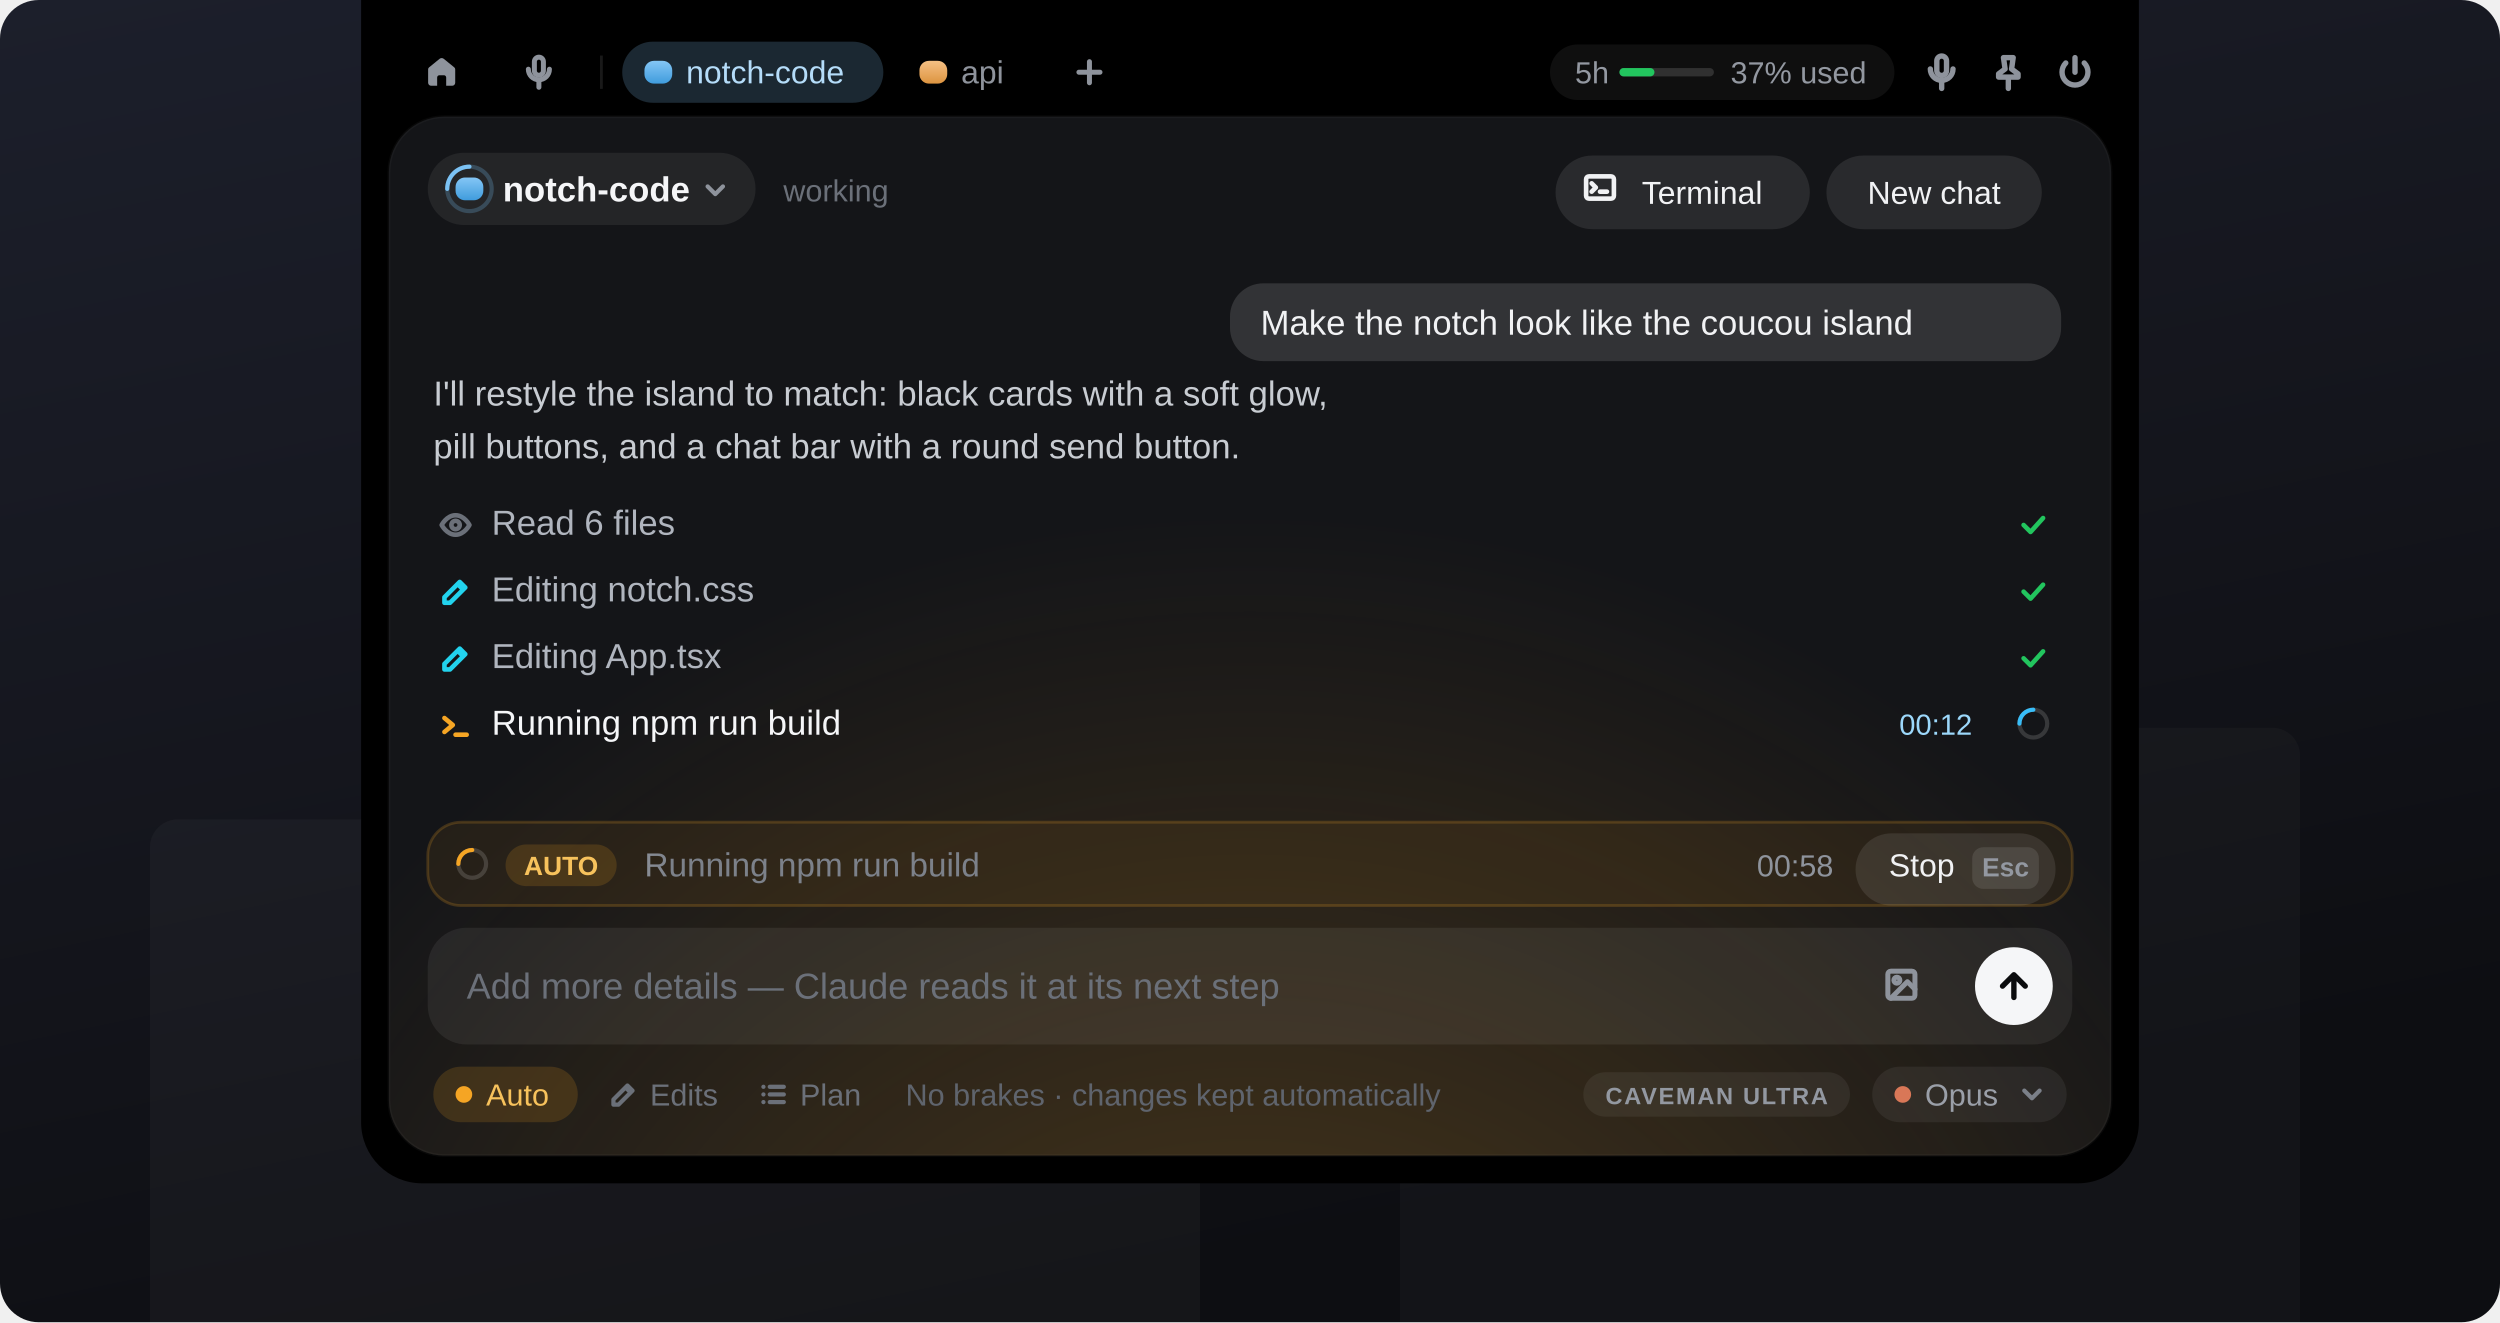
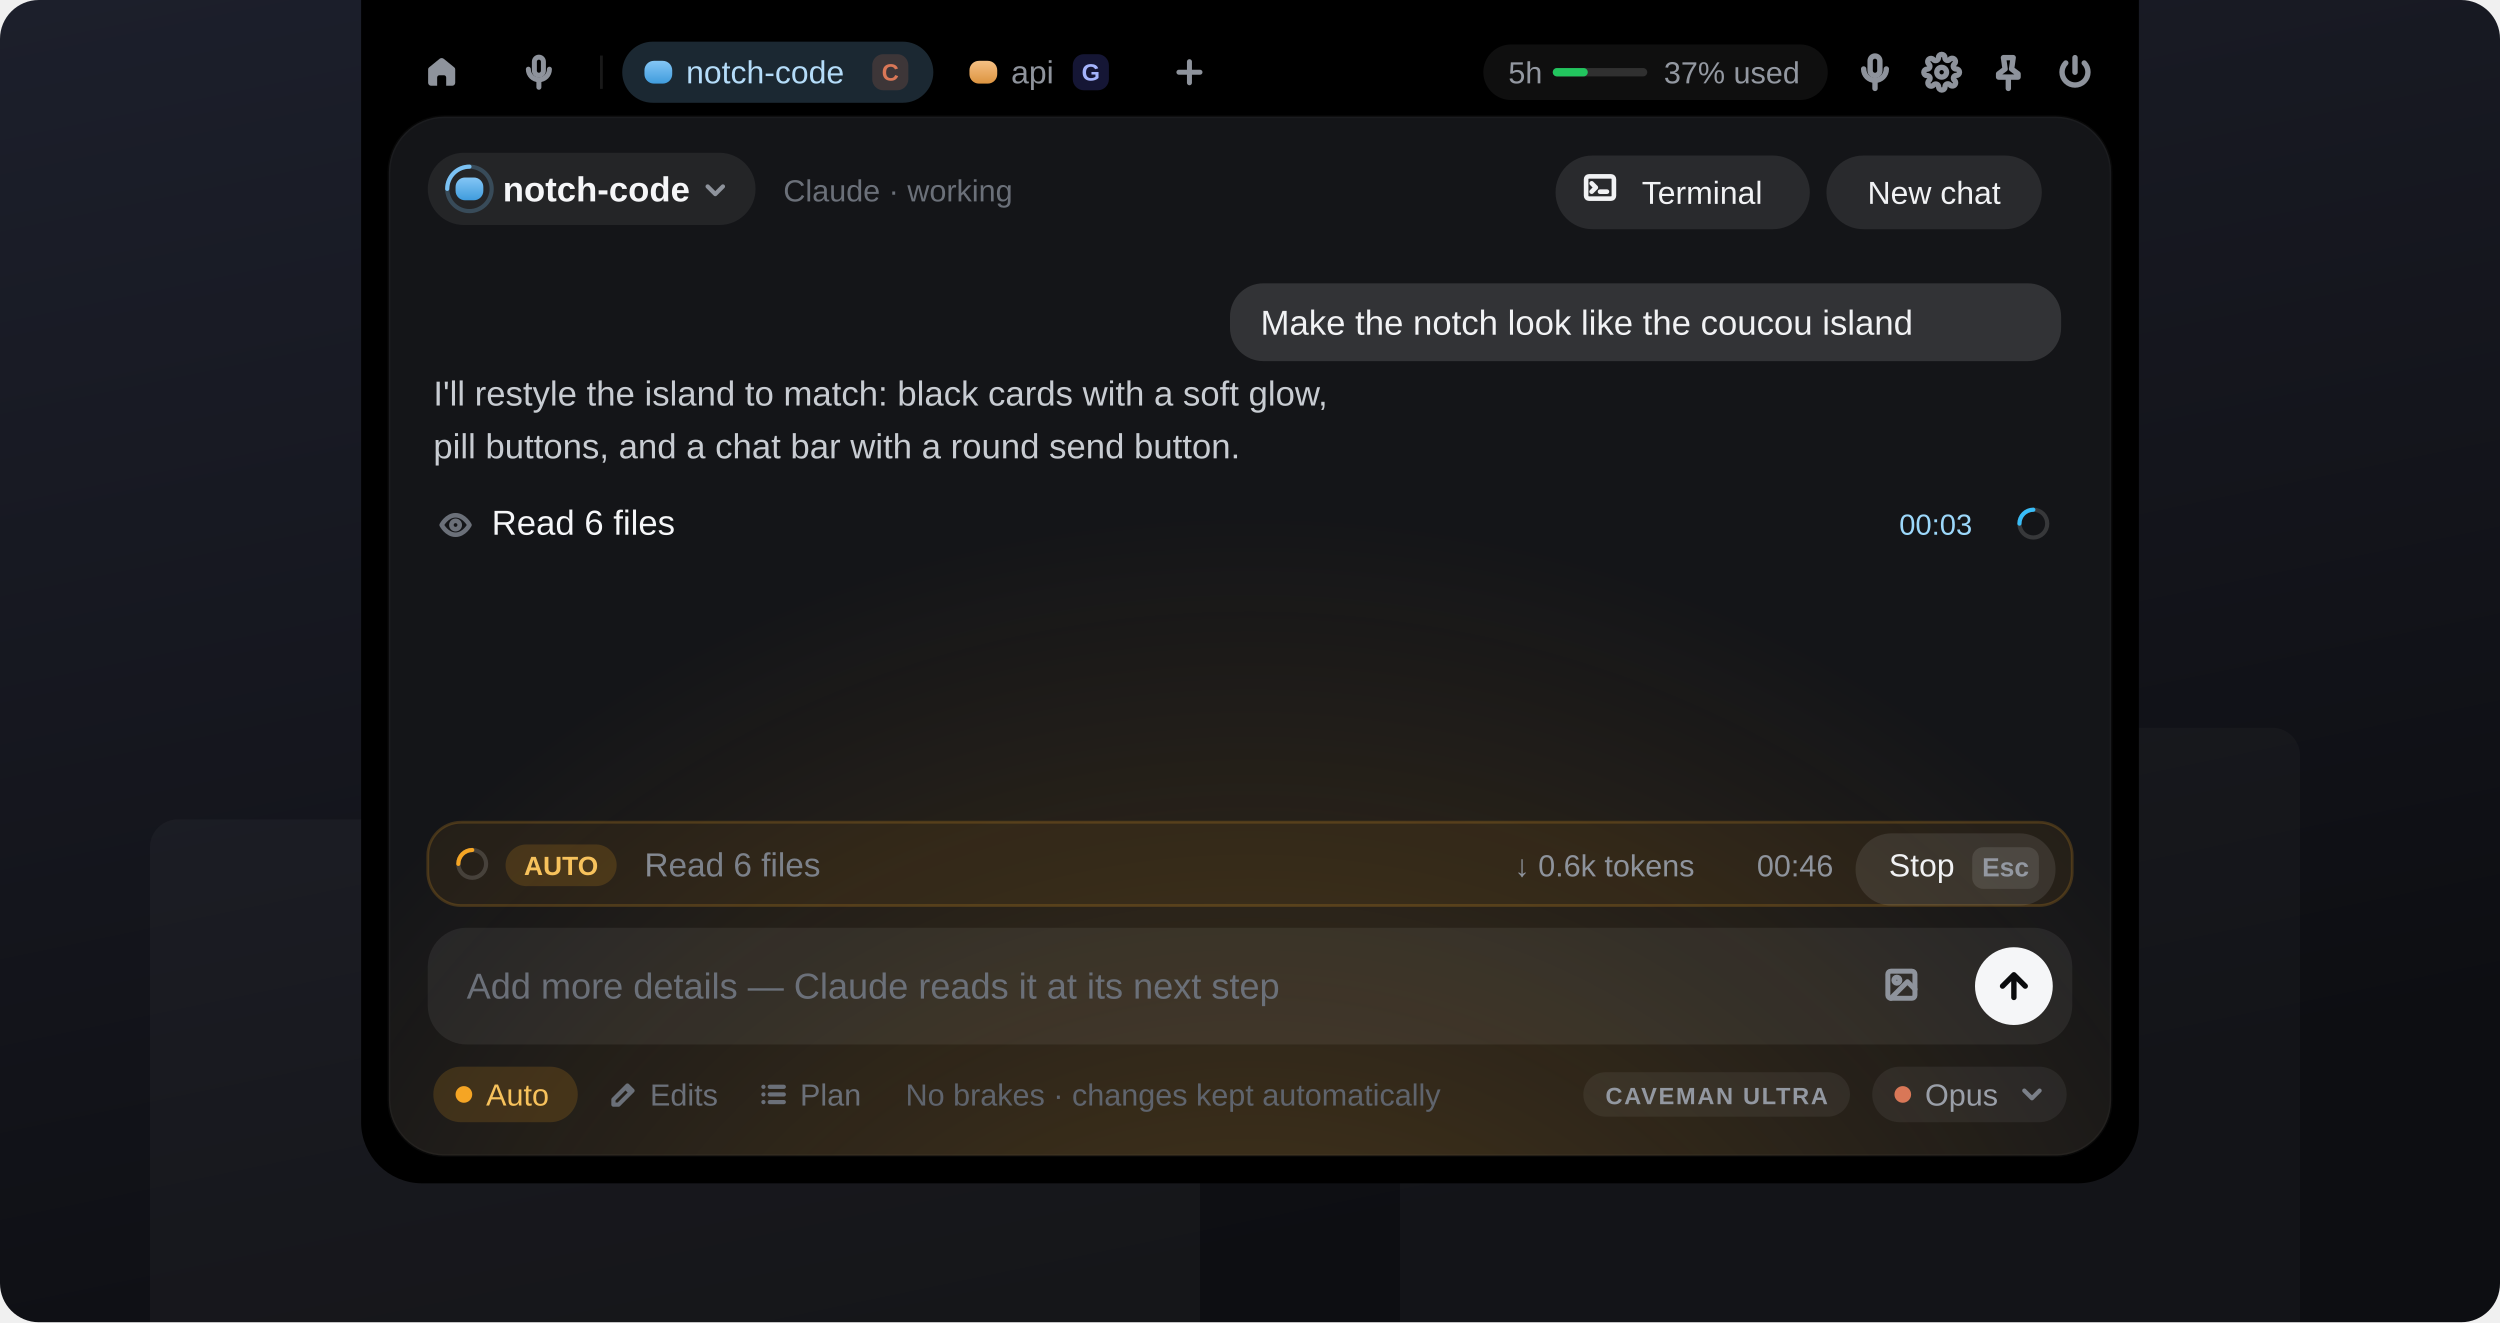
<svg xmlns="http://www.w3.org/2000/svg" width="900" height="476" viewBox="0 0 900 476">
  <style>
text { font-family: "Segoe UI Variable Text", "Segoe UI", -apple-system, BlinkMacSystemFont, "Helvetica Neue", Arial, sans-serif; }
.mono { font-family: "Cascadia Mono", Consolas, ui-monospace, monospace; }
.spin { animation: spin 0.9s linear infinite; transform-box: fill-box; transform-origin: center; }
.breathe { animation: breathe 4s ease-in-out infinite; }
.blink { animation: breathe 1.4s ease-in-out infinite; }
@keyframes spin { to { transform: rotate(360deg); } }
@keyframes breathe { 50% { opacity: 0.4; } }
+ .m-blink { animation: m-blink 5s infinite; transform-box: fill-box; transform-origin: center; }
+ .m-eq { animation: m-eq 0.9s ease-in-out infinite; transform-box: fill-box; transform-origin: center; }
+ .m-eq.d2 { animation-delay: -0.3s; }
+ .m-eq.d4 { animation-delay: -0.6s; }
+ @keyframes m-blink { 0%, 93%, 100% { transform: scaleY(1); } 96% { transform: scaleY(0.08); } }
+ @keyframes m-eq { 0%, 100% { transform: scaleY(0.45); } 50% { transform: scaleY(1); } }
@media (prefers-reduced-motion: reduce) { * { animation: none !important; } }
</style>
  <defs>
-     <linearGradient id="desk18" x1="0" y1="0" x2="0.4" y2="1">
+     <linearGradient id="desk27" x1="0" y1="0" x2="0.4" y2="1">
      <stop offset="0" stop-color="#1c1f2b" />
      <stop offset="0.6" stop-color="#14151c" />
      <stop offset="1" stop-color="#0d0e12" />
    </linearGradient>
-     <linearGradient id="mini19" x1="0" y1="0" x2="0" y2="1">
+     <linearGradient id="mini28" x1="0" y1="0" x2="0" y2="1">
      <stop offset="0" stop-color="hsla(205, 85%, 74%, 1)" />
      <stop offset="1" stop-color="hsla(205, 70%, 56%, 1)" />
    </linearGradient>
-     <linearGradient id="mini20" x1="0" y1="0" x2="0" y2="1">
+     <linearGradient id="mini29" x1="0" y1="0" x2="0" y2="1">
      <stop offset="0" stop-color="hsla(32, 85%, 74%, 1)" />
      <stop offset="1" stop-color="hsla(32, 70%, 56%, 1)" />
    </linearGradient>
-     <radialGradient id="wash21" cx="0.5" cy="1.35" r="0.65" gradientTransform="translate(0.5 1.35) scale(1 1.49) translate(-0.5 -1.35)">
+     <radialGradient id="wash30" cx="0.5" cy="1.35" r="0.65" gradientTransform="translate(0.5 1.35) scale(1 1.49) translate(-0.5 -1.35)">
      <stop offset="0" stop-color="#f5a524" stop-opacity="0.26" />
      <stop offset="1" stop-color="#f5a524" stop-opacity="0" />
    </radialGradient>
-     <clipPath id="clip22">
+     <clipPath id="clip31">
      <rect x="140.0" y="42" width="620" height="374" rx="20" />
    </clipPath>
-     <linearGradient id="mini23" x1="0" y1="0" x2="0" y2="1">
+     <linearGradient id="mini32" x1="0" y1="0" x2="0" y2="1">
      <stop offset="0" stop-color="hsla(205, 85%, 74%, 1)" />
      <stop offset="1" stop-color="hsla(205, 70%, 56%, 1)" />
    </linearGradient>
-     <linearGradient id="shim24" gradientUnits="userSpaceOnUse" x1="32.0" y1="0" x2="332.0" y2="0">
+     <linearGradient id="shim33" gradientUnits="userSpaceOnUse" x1="32.0" y1="0" x2="332.0" y2="0">
+       <stop offset="0" stop-color="#7c818a" />
+       <stop offset="0.4" stop-color="#f2f3f5" />
+       <stop offset="0.7" stop-color="#7c818a" />
+       <animateTransform attributeName="gradientTransform" type="translate" from="0 0" to="346 0" dur="2.2s" repeatCount="indefinite" />
+     </linearGradient>
+     <linearGradient id="shim34" gradientUnits="userSpaceOnUse" x1="32.0" y1="0" x2="332.0" y2="0">
+       <stop offset="0" stop-color="#7c818a" />
+       <stop offset="0.4" stop-color="#f2f3f5" />
+       <stop offset="0.7" stop-color="#7c818a" />
+       <animateTransform attributeName="gradientTransform" type="translate" from="0 0" to="382 0" dur="2.2s" repeatCount="indefinite" />
+     </linearGradient>
+     <linearGradient id="shim35" gradientUnits="userSpaceOnUse" x1="32.0" y1="0" x2="332.0" y2="0">
+       <stop offset="0" stop-color="#7c818a" />
+       <stop offset="0.4" stop-color="#f2f3f5" />
+       <stop offset="0.7" stop-color="#7c818a" />
+       <animateTransform attributeName="gradientTransform" type="translate" from="0 0" to="368 0" dur="2.2s" repeatCount="indefinite" />
+     </linearGradient>
+     <linearGradient id="shim36" gradientUnits="userSpaceOnUse" x1="32.0" y1="0" x2="332.0" y2="0">
      <stop offset="0" stop-color="#7c818a" />
      <stop offset="0.4" stop-color="#f2f3f5" />
      <stop offset="0.7" stop-color="#7c818a" />
      <animateTransform attributeName="gradientTransform" type="translate" from="0 0" to="411 0" dur="2.2s" repeatCount="indefinite" />
    </linearGradient>
+     <clipPath id="type37">
+       <rect x="166.0" y="342.5" width="0" height="23">
+         <animate attributeName="width" dur="10s" repeatCount="indefinite" keyTimes="0;0.62;0.86;1" values="0;0;236;236" />
+       </rect>
+     </clipPath>
  </defs>
-   <rect width="900" height="476" rx="14" fill="url(#desk18)" />
+   <rect width="900" height="476" rx="14" fill="url(#desk27)" />
  <rect x="54" y="295" width="378" height="238" rx="10" fill="#ffffff" opacity="0.035" />
  <rect x="504" y="262" width="324" height="286" rx="10" fill="#ffffff" opacity="0.025" />
  <path d="M130.0 0 H770.0 V404 A22 22 0 0 1 748.0 426 H152.0 A22 22 0 0 1 130.0 404 Z" fill="#000" />
  <g transform="translate(152.5 19.5) scale(0.5417)" fill="none" stroke="#8e939c" color="#8e939c" stroke-width="3.32" stroke-linecap="round" stroke-linejoin="round">
    <path fill="currentColor" stroke="none" d="M10.6 3.1a2.2 2.2 0 0 1 2.8 0l7 5.7c.4.3.6.8.6 1.3V19a2 2 0 0 1-2 2h-4v-5.5a1.5 1.5 0 0 0-1.5-1.5h-3A1.5 1.5 0 0 0 9 15.5V21H5a2 2 0 0 1-2-2v-8.9c0-.5.2-1 .6-1.3z" />
  </g>
  <g transform="translate(187.5 19.5) scale(0.5417)" fill="none" stroke="#8e939c" color="#8e939c" stroke-width="3.32" stroke-linecap="round" stroke-linejoin="round">
    <rect x="9" y="2" width="6" height="12" rx="3" />
    <path d="M5 10a7 7 0 0 0 14 0M12 17v5" />
  </g>
  <rect x="216.0" y="20" width="1" height="12" fill="#fff" fill-opacity="0.1" />
-   <rect x="224.0" y="15" width="94.0" height="22" rx="11" fill="hsla(205, 30%, 15%, 1)" />
-   <rect x="232.0" y="21.9" width="10" height="8.2" rx="3.4" fill="url(#mini19)" />
+   <rect x="224.0" y="15" width="112.0" height="22" rx="11" fill="hsla(205, 30%, 15%, 1)" />
+   <rect x="232.0" y="21.9" width="10" height="8.2" rx="3.4" fill="url(#mini28)" />
  <text x="247.0" y="30" font-size="11.5" fill="hsla(205, 85%, 84%, 1)" font-weight="500" text-anchor="start">notch-code</text>
-   <rect x="331.0" y="21.9" width="10" height="8.2" rx="3.4" fill="url(#mini20)" />
-   <text x="346.0" y="30" font-size="11.5" fill="#8e939c" font-weight="500" text-anchor="start">api</text>
-   <g transform="translate(385.7 19.5) scale(0.5417)" fill="none" stroke="#8e939c" color="#8e939c" stroke-width="3.32" stroke-linecap="round" stroke-linejoin="round">
+   <rect x="314.0" y="19.5" width="13" height="13" rx="4" fill="rgba(217, 119, 87, 0.18)" />
+   <text x="320.5" y="29" font-size="8.5" fill="#d97757" font-weight="700" text-anchor="middle">C</text>
+   <rect x="349.0" y="21.9" width="10" height="8.2" rx="3.4" fill="url(#mini29)" />
+   <text x="364.0" y="30" font-size="11.5" fill="#8e939c" font-weight="500" text-anchor="start">api</text>
+   <rect x="386.2" y="19.5" width="13" height="13" rx="4" fill="rgba(99, 102, 241, 0.22)" />
+   <text x="392.7" y="29" font-size="8.5" fill="#a5b4fc" font-weight="700" text-anchor="middle">G</text>
+   <g transform="translate(421.7 19.5) scale(0.5417)" fill="none" stroke="#8e939c" color="#8e939c" stroke-width="3.32" stroke-linecap="round" stroke-linejoin="round">
    <path d="M12 5v14M5 12h14" />
  </g>
  <g transform="translate(740.0 19) scale(0.5833)" fill="none" stroke="#8e939c" color="#8e939c" stroke-width="3.32" stroke-linecap="round" stroke-linejoin="round">
    <path d="M12 3v9M6.3 6.3a8 8 0 1 0 11.4 0" />
  </g>
  <g transform="translate(716.0 19) scale(0.5833)" fill="none" stroke="#8e939c" color="#8e939c" stroke-width="3.32" stroke-linecap="round" stroke-linejoin="round">
    <path d="M12 17v5M9 3h6l-1 7 4 3v2H6v-2l4-3-1-7z" />
  </g>
  <g transform="translate(692.0 19) scale(0.5833)" fill="none" stroke="#8e939c" color="#8e939c" stroke-width="3.32" stroke-linecap="round" stroke-linejoin="round">
+     <circle cx="12" cy="12" r="3" />
+     <path d="M19.4 15a1.7 1.7 0 0 0 .3 1.8l.1.1a2 2 0 1 1-2.8 2.8l-.1-.1a1.7 1.7 0 0 0-1.8-.3 1.7 1.7 0 0 0-1 1.5V21a2 2 0 1 1-4 0v-.1a1.7 1.7 0 0 0-1.1-1.5 1.7 1.7 0 0 0-1.8.3l-.1.1a2 2 0 1 1-2.8-2.8l.1-.1a1.7 1.7 0 0 0 .3-1.8 1.7 1.7 0 0 0-1.5-1H3a2 2 0 1 1 0-4h.1a1.7 1.7 0 0 0 1.5-1.1 1.7 1.7 0 0 0-.3-1.8l-.1-.1a2 2 0 1 1 2.8-2.8l.1.1a1.7 1.7 0 0 0 1.8.3H9a1.7 1.7 0 0 0 1-1.5V3a2 2 0 1 1 4 0v.1a1.7 1.7 0 0 0 1 1.5 1.7 1.7 0 0 0 1.8-.3l.1-.1a2 2 0 1 1 2.8 2.8l-.1.1a1.7 1.7 0 0 0-.3 1.8V9a1.7 1.7 0 0 0 1.5 1H21a2 2 0 1 1 0 4h-.1a1.7 1.7 0 0 0-1.5 1z" />
+   </g>
+   <g transform="translate(668.0 19) scale(0.5833)" fill="none" stroke="#8e939c" color="#8e939c" stroke-width="3.32" stroke-linecap="round" stroke-linejoin="round">
    <rect x="9" y="2" width="6" height="12" rx="3" />
    <path d="M5 10a7 7 0 0 0 14 0M12 17v5" />
  </g>
-   <rect x="558.0" y="16" width="124" height="20" rx="10" fill="#fff" fill-opacity="0.06" />
-   <text x="567.0" y="30" font-size="11" fill="#9398a1" font-weight="400" text-anchor="start">5h</text>
-   <rect x="583.0" y="24.5" width="34" height="3" rx="1.5" fill="#fff" fill-opacity="0.14" />
-   <rect x="583.0" y="24.5" width="12.6" height="3" rx="1.5" fill="#22c55e" />
-   <text x="623.0" y="30" font-size="11" fill="#9398a1" font-weight="400" text-anchor="start">37% used</text>
+   <rect x="534.0" y="16" width="124" height="20" rx="10" fill="#fff" fill-opacity="0.06" />
+   <text x="543.0" y="30" font-size="11" fill="#9398a1" font-weight="400" text-anchor="start">5h</text>
+   <rect x="559.0" y="24.5" width="34" height="3" rx="1.5" fill="#fff" fill-opacity="0.14" />
+   <rect x="559.0" y="24.5" width="12.6" height="3" rx="1.5" fill="#22c55e" />
+   <text x="599.0" y="30" font-size="11" fill="#9398a1" font-weight="400" text-anchor="start">37% used</text>
  <rect x="140.0" y="42" width="620" height="374" rx="20" fill="#141518" stroke="#ffffff" stroke-opacity="0.035" />
-   <rect x="140.0" y="42" width="620" height="374" fill="url(#wash21)" clip-path="url(#clip22)" />
+   <rect x="140.0" y="42" width="620" height="374" fill="url(#wash30)" clip-path="url(#clip31)" />
  <rect x="154.0" y="55" width="118" height="26" rx="13" fill="#fff" fill-opacity="0.07" />
-   <rect x="164.0" y="63.9" width="10" height="8.2" rx="3.4" fill="url(#mini23)" />
+   <rect x="164.0" y="63.9" width="10" height="8.2" rx="3.4" fill="url(#mini32)" />
  <circle cx="169.0" cy="68" r="8.0" fill="none" stroke="hsla(205, 80%, 70%, 0.25)" stroke-width="1.5" />
  <path class="spin" d="M161.0 68 A8.0 8.0 0 0 1 169.0 60.0" fill="none" stroke="hsla(205, 85%, 72%, 1)" stroke-width="1.5" stroke-linecap="round" />
  <text x="181.0" y="72.5" font-size="12.5" fill="#f5f6f8" font-weight="600" text-anchor="start">notch-code</text>
  <g transform="translate(252.0 63) scale(0.4583)" fill="none" stroke="#8e939c" color="#8e939c" stroke-width="3.32" stroke-linecap="round" stroke-linejoin="round">
    <path d="M6 9l6 6 6-6" />
  </g>
-   <text x="282.0" y="72.5" font-size="11" fill="#6b7079" font-weight="400" text-anchor="start">working</text>
+   <text x="282.0" y="72.5" font-size="11" fill="#6b7079" font-weight="400" text-anchor="start">Claude · working</text>
  <rect x="560.0" y="56" width="91.52" height="26.5" rx="13.25" fill="#ffffff" fill-opacity="0.09" />
  <text x="612.76" y="73.39" font-size="11.5" fill="#f1f2f4" font-weight="500" text-anchor="middle">Terminal</text>
  <g transform="translate(570.0 61.5) scale(0.5)" fill="none" stroke="#f1f2f4" color="#f1f2f4" stroke-width="3.32" stroke-linecap="round" stroke-linejoin="round">
    <rect x="2" y="4" width="20" height="16" rx="2" />
    <path d="M6 9l3 3-3 3M12 15h5" />
  </g>
  <rect x="657.52" y="56" width="77.52" height="26.5" rx="13.25" fill="#ffffff" fill-opacity="0.09" />
  <text x="696.28" y="73.39" font-size="11.5" fill="#f1f2f4" font-weight="500" text-anchor="middle">New chat</text>
  <rect x="442.8" y="102" width="299.2" height="28" rx="12" fill="#fff" fill-opacity="0.13" />
  <text x="453.8" y="120.5" font-size="12.5" fill="#f1f2f4" font-weight="400" text-anchor="start">Make the notch look like the coucou island</text>
  <text x="156.0" y="146" font-size="12.5" fill="#c8ccd2" font-weight="400" text-anchor="start">I'll restyle the island to match: black cards with a soft glow,</text>
  <text x="156.0" y="165" font-size="12.5" fill="#c8ccd2" font-weight="400" text-anchor="start">pill buttons, and a chat bar with a round send button.</text>
-   <g transform="translate(158.0 183) scale(0.5)" fill="none" stroke="#6b7079" color="#6b7079" stroke-width="3.32" stroke-linecap="round" stroke-linejoin="round">
-     <path d="M2 12s3.6-7 10-7 10 7 10 7-3.6 7-10 7S2 12 2 12zM12 15a3 3 0 1 0 0-6 3 3 0 0 0 0 6z" />
-   </g>
-   <text x="177.0" y="192.5" font-size="12.5" fill="#b0b5be" font-weight="400" text-anchor="start">Read 6 files</text>
-   <g transform="translate(726.0 183) scale(0.5)" fill="none" stroke="#22c55e" color="#22c55e" stroke-width="3.32" stroke-linecap="round" stroke-linejoin="round">
-     <path d="M5 12l5 5 9-10" />
-   </g>
-   <g transform="translate(158.0 207) scale(0.5)" fill="none" stroke="#22d3ee" color="#22d3ee" stroke-width="3.32" stroke-linecap="round" stroke-linejoin="round">
-     <path d="M4 20h4L19 9l-4-4L4 16zM13.5 6.5l4 4" />
-   </g>
-   <text x="177.0" y="216.5" font-size="12.5" fill="#b0b5be" font-weight="400" text-anchor="start">Editing notch.css</text>
-   <g transform="translate(726.0 207) scale(0.5)" fill="none" stroke="#22c55e" color="#22c55e" stroke-width="3.32" stroke-linecap="round" stroke-linejoin="round">
-     <path d="M5 12l5 5 9-10" />
-   </g>
-   <g transform="translate(158.0 231) scale(0.5)" fill="none" stroke="#22d3ee" color="#22d3ee" stroke-width="3.32" stroke-linecap="round" stroke-linejoin="round">
-     <path d="M4 20h4L19 9l-4-4L4 16zM13.5 6.5l4 4" />
-   </g>
-   <text x="177.0" y="240.5" font-size="12.5" fill="#b0b5be" font-weight="400" text-anchor="start">Editing App.tsx</text>
-   <g transform="translate(726.0 231) scale(0.5)" fill="none" stroke="#22c55e" color="#22c55e" stroke-width="3.32" stroke-linecap="round" stroke-linejoin="round">
-     <path d="M5 12l5 5 9-10" />
-   </g>
-   <g transform="translate(158.0 255) scale(0.5)" fill="none" stroke="#f5a524" color="#f5a524" stroke-width="3.32" stroke-linecap="round" stroke-linejoin="round">
-     <path d="M4 17l6-5-6-5M12 19h8" />
-   </g>
-   <text x="177.0" y="264.5" font-size="12.5" fill="#f5f6f8" font-weight="400" text-anchor="start">Running npm run build</text>
-   <text x="710.0" y="264.5" font-size="10.5" fill="#9cd8fb" font-weight="400" text-anchor="end">00:12</text>
-   <circle cx="732.0" cy="260.5" r="5" fill="none" stroke="#ffffff" stroke-opacity="0.15" stroke-width="1.5" />
-   <path class="spin" d="M727.0 260.5 A5 5 0 0 1 732.0 255.5" fill="none" stroke="#38bdf8" stroke-width="1.5" stroke-linecap="round" />
+   <g opacity="1">
+     <animate attributeName="opacity" dur="10s" repeatCount="indefinite" calcMode="discrete" keyTimes="0;0.2" values="1;0" />
+     <g transform="translate(158.0 183) scale(0.5)" fill="none" stroke="#6b7079" color="#6b7079" stroke-width="3.32" stroke-linecap="round" stroke-linejoin="round">
+       <path d="M2 12s3.6-7 10-7 10 7 10 7-3.6 7-10 7S2 12 2 12zM12 15a3 3 0 1 0 0-6 3 3 0 0 0 0 6z" />
+     </g>
+     <text x="177.0" y="192.5" font-size="12.5" fill="#f5f6f8" font-weight="400" text-anchor="start">Read 6 files</text>
+     <text x="710.0" y="192.5" font-size="10.5" fill="#9cd8fb" font-weight="400" text-anchor="end">00:03</text>
+     <circle cx="732.0" cy="188.5" r="5" fill="none" stroke="#ffffff" stroke-opacity="0.15" stroke-width="1.5" />
+     <path class="spin" d="M727.0 188.5 A5 5 0 0 1 732.0 183.5" fill="none" stroke="#38bdf8" stroke-width="1.5" stroke-linecap="round" />
+   </g>
+   <g opacity="0">
+     <animate attributeName="opacity" dur="10s" repeatCount="indefinite" calcMode="discrete" keyTimes="0;0.2;0.97" values="0;1;0" />
+     <g transform="translate(158.0 183) scale(0.5)" fill="none" stroke="#6b7079" color="#6b7079" stroke-width="3.32" stroke-linecap="round" stroke-linejoin="round">
+       <path d="M2 12s3.6-7 10-7 10 7 10 7-3.6 7-10 7S2 12 2 12zM12 15a3 3 0 1 0 0-6 3 3 0 0 0 0 6z" />
+     </g>
+     <text x="177.0" y="192.5" font-size="12.5" fill="#b0b5be" font-weight="400" text-anchor="start">Read 6 files</text>
+     <g transform="translate(726.0 183) scale(0.5)" fill="none" stroke="#22c55e" color="#22c55e" stroke-width="3.32" stroke-linecap="round" stroke-linejoin="round">
+       <path d="M5 12l5 5 9-10" />
+     </g>
+   </g>
+   <g opacity="0">
+     <animate attributeName="opacity" dur="10s" repeatCount="indefinite" keyTimes="0;0.18;0.2;0.38;0.4;1" values="0;0;1;1;0;0" />
+     <g transform="translate(158.0 207) scale(0.5)" fill="none" stroke="#22d3ee" color="#22d3ee" stroke-width="3.32" stroke-linecap="round" stroke-linejoin="round">
+       <path d="M4 20h4L19 9l-4-4L4 16zM13.5 6.5l4 4" />
+     </g>
+     <text x="177.0" y="216.5" font-size="12.5" fill="#f5f6f8" font-weight="400" text-anchor="start">Editing notch.css</text>
+     <text x="710.0" y="216.5" font-size="10.5" fill="#9cd8fb" font-weight="400" text-anchor="end">00:09</text>
+     <circle cx="732.0" cy="212.5" r="5" fill="none" stroke="#ffffff" stroke-opacity="0.15" stroke-width="1.5" />
+     <path class="spin" d="M727.0 212.5 A5 5 0 0 1 732.0 207.5" fill="none" stroke="#38bdf8" stroke-width="1.5" stroke-linecap="round" />
+   </g>
+   <g opacity="0">
+     <animate attributeName="opacity" dur="10s" repeatCount="indefinite" calcMode="discrete" keyTimes="0;0.4;0.97" values="0;1;0" />
+     <g transform="translate(158.0 207) scale(0.5)" fill="none" stroke="#22d3ee" color="#22d3ee" stroke-width="3.32" stroke-linecap="round" stroke-linejoin="round">
+       <path d="M4 20h4L19 9l-4-4L4 16zM13.5 6.5l4 4" />
+     </g>
+     <text x="177.0" y="216.5" font-size="12.5" fill="#b0b5be" font-weight="400" text-anchor="start">Editing notch.css</text>
+     <g transform="translate(726.0 207) scale(0.5)" fill="none" stroke="#22c55e" color="#22c55e" stroke-width="3.32" stroke-linecap="round" stroke-linejoin="round">
+       <path d="M5 12l5 5 9-10" />
+     </g>
+   </g>
+   <g opacity="0">
+     <animate attributeName="opacity" dur="10s" repeatCount="indefinite" keyTimes="0;0.38;0.4;0.58;0.6;1" values="0;0;1;1;0;0" />
+     <g transform="translate(158.0 231) scale(0.5)" fill="none" stroke="#22d3ee" color="#22d3ee" stroke-width="3.32" stroke-linecap="round" stroke-linejoin="round">
+       <path d="M4 20h4L19 9l-4-4L4 16zM13.5 6.5l4 4" />
+     </g>
+     <text x="177.0" y="240.5" font-size="12.5" fill="#f5f6f8" font-weight="400" text-anchor="start">Editing App.tsx</text>
+     <text x="710.0" y="240.5" font-size="10.5" fill="#9cd8fb" font-weight="400" text-anchor="end">00:07</text>
+     <circle cx="732.0" cy="236.5" r="5" fill="none" stroke="#ffffff" stroke-opacity="0.15" stroke-width="1.5" />
+     <path class="spin" d="M727.0 236.5 A5 5 0 0 1 732.0 231.5" fill="none" stroke="#38bdf8" stroke-width="1.5" stroke-linecap="round" />
+   </g>
+   <g opacity="0">
+     <animate attributeName="opacity" dur="10s" repeatCount="indefinite" calcMode="discrete" keyTimes="0;0.6;0.97" values="0;1;0" />
+     <g transform="translate(158.0 231) scale(0.5)" fill="none" stroke="#22d3ee" color="#22d3ee" stroke-width="3.32" stroke-linecap="round" stroke-linejoin="round">
+       <path d="M4 20h4L19 9l-4-4L4 16zM13.5 6.5l4 4" />
+     </g>
+     <text x="177.0" y="240.5" font-size="12.5" fill="#b0b5be" font-weight="400" text-anchor="start">Editing App.tsx</text>
+     <g transform="translate(726.0 231) scale(0.5)" fill="none" stroke="#22c55e" color="#22c55e" stroke-width="3.32" stroke-linecap="round" stroke-linejoin="round">
+       <path d="M5 12l5 5 9-10" />
+     </g>
+   </g>
+   <g opacity="0">
+     <animate attributeName="opacity" dur="10s" repeatCount="indefinite" keyTimes="0;0.58;0.6;0.95;0.97;1" values="0;0;1;1;0;0" />
+     <g transform="translate(158.0 255) scale(0.5)" fill="none" stroke="#f5a524" color="#f5a524" stroke-width="3.32" stroke-linecap="round" stroke-linejoin="round">
+       <path d="M4 17l6-5-6-5M12 19h8" />
+     </g>
+     <text x="177.0" y="264.5" font-size="12.5" fill="#f5f6f8" font-weight="400" text-anchor="start">Running npm run build</text>
+     <text x="710.0" y="264.5" font-size="10.5" fill="#9cd8fb" font-weight="400" text-anchor="end">00:12</text>
+     <circle cx="732.0" cy="260.5" r="5" fill="none" stroke="#ffffff" stroke-opacity="0.15" stroke-width="1.5" />
+     <path class="spin" d="M727.0 260.5 A5 5 0 0 1 732.0 255.5" fill="none" stroke="#38bdf8" stroke-width="1.5" stroke-linecap="round" />
+   </g>
  <rect x="154.0" y="296" width="592" height="30" rx="12" fill="#f5a524" fill-opacity="0.07" stroke="#f5a524" stroke-opacity="0.2" />
  <circle cx="170.0" cy="311" r="5" fill="none" stroke="#ffffff" stroke-opacity="0.15" stroke-width="1.5" />
  <path class="spin" d="M165.0 311 A5 5 0 0 1 170.0 306" fill="none" stroke="#f5a524" stroke-width="1.5" stroke-linecap="round" />
  <rect x="182.0" y="304" width="40" height="15" rx="7.5" fill="#f5a524" fill-opacity="0.16" />
  <text x="202.0" y="315" font-size="9.5" fill="#f7c25c" font-weight="700" text-anchor="middle">AUTO</text>
-   <text x="232.0" y="315.5" font-size="12" fill="url(#shim24)" font-weight="500" text-anchor="start">Running npm run build</text>
-   <text x="660.0" y="315.5" font-size="11" fill="#8e939c" font-weight="400" text-anchor="end">00:58</text>
+   <g opacity="1">
+     <animate attributeName="opacity" dur="10s" repeatCount="indefinite" calcMode="discrete" keyTimes="0;0.2" values="1;0" />
+     <text x="232.0" y="315.5" font-size="12" fill="url(#shim33)" font-weight="500" text-anchor="start">Read 6 files</text>
+     <text x="610.0" y="315.5" font-size="11" fill="#8e939c" font-weight="400" text-anchor="end">↓ 0.6k tokens</text>
+     <text x="660.0" y="315.5" font-size="11" fill="#8e939c" font-weight="400" text-anchor="end">00:46</text>
+   </g>
+   <g opacity="0">
+     <animate attributeName="opacity" dur="10s" repeatCount="indefinite" calcMode="discrete" keyTimes="0;0.2;0.4" values="0;1;0" />
+     <text x="232.0" y="315.5" font-size="12" fill="url(#shim34)" font-weight="500" text-anchor="start">Editing notch.css</text>
+     <text x="610.0" y="315.5" font-size="11" fill="#8e939c" font-weight="400" text-anchor="end">↓ 1.3k tokens</text>
+     <text x="660.0" y="315.5" font-size="11" fill="#8e939c" font-weight="400" text-anchor="end">00:50</text>
+   </g>
+   <g opacity="0">
+     <animate attributeName="opacity" dur="10s" repeatCount="indefinite" calcMode="discrete" keyTimes="0;0.4;0.6" values="0;1;0" />
+     <text x="232.0" y="315.5" font-size="12" fill="url(#shim35)" font-weight="500" text-anchor="start">Editing App.tsx</text>
+     <text x="610.0" y="315.5" font-size="11" fill="#8e939c" font-weight="400" text-anchor="end">↓ 2.1k tokens</text>
+     <text x="660.0" y="315.5" font-size="11" fill="#8e939c" font-weight="400" text-anchor="end">00:54</text>
+   </g>
+   <g opacity="0">
+     <animate attributeName="opacity" dur="10s" repeatCount="indefinite" calcMode="discrete" keyTimes="0;0.6" values="0;1" />
+     <text x="232.0" y="315.5" font-size="12" fill="url(#shim36)" font-weight="500" text-anchor="start">Running npm run build</text>
+     <text x="610.0" y="315.5" font-size="11" fill="#8e939c" font-weight="400" text-anchor="end">↓ 2.4k tokens</text>
+     <text x="660.0" y="315.5" font-size="11" fill="#8e939c" font-weight="400" text-anchor="end">00:58</text>
+   </g>
  <rect x="668.0" y="300" width="72" height="26" rx="13.0" fill="#ffffff" fill-opacity="0.09" />
  <text x="704.0" y="316.96" font-size="11" fill="#f1f2f4" font-weight="500" text-anchor="middle" />
  <text x="680.0" y="315.5" font-size="11.5" fill="#f1f2f4" font-weight="500" text-anchor="start">Stop</text>
  <rect x="710.0" y="305" width="24" height="15" rx="4" fill="#fff" fill-opacity="0.1" />
  <text x="722.0" y="315.5" font-size="9.5" fill="#9398a1" font-weight="600" text-anchor="middle">Esc</text>
  <rect x="154.0" y="334" width="592" height="42" rx="14" fill="#fff" fill-opacity="0.07" />
-   <text x="168.0" y="359.5" font-size="13" fill="#6b7079" font-weight="400" text-anchor="start">Add more details — Claude reads it at its next step</text>
+   <g opacity="1">
+     <animate attributeName="opacity" dur="10s" repeatCount="indefinite" calcMode="discrete" keyTimes="0;0.62" values="1;0" />
+     <text x="168.0" y="359.5" font-size="13" fill="#6b7079" font-weight="400" text-anchor="start">Add more details — Claude reads it at its next step</text>
+   </g>
+   <g opacity="0">
+     <animate attributeName="opacity" dur="10s" repeatCount="indefinite" calcMode="discrete" keyTimes="0;0.62;0.97" values="0;1;0" />
+     <g clip-path="url(#type37)">
+       <text x="168.0" y="359.5" font-size="13" fill="#f5f6f8" font-weight="400" text-anchor="start">and keep the pills the same height</text>
+     </g>
+     <g class="blink">
+       <rect x="168.0" y="347.5" width="1.5" height="15" fill="#f5f6f8">
+         <animate attributeName="x" dur="10s" repeatCount="indefinite" keyTimes="0;0.62;0.86;1" values="168.0;168.0;399;399" />
+       </rect>
+     </g>
+   </g>
  <g transform="translate(678.0 348) scale(0.5417)" fill="none" stroke="#8e939c" color="#8e939c" stroke-width="3.32" stroke-linecap="round" stroke-linejoin="round">
    <rect x="3" y="3" width="18" height="18" rx="2" />
    <circle cx="9" cy="9" r="2" />
    <path d="M21 15l-5-5L5 21" />
  </g>
  <circle cx="725.0" cy="355" r="14" fill="#f5f6f8" />
  <g transform="translate(718.0 348) scale(0.5833)" fill="none" stroke="#0b0c0e" color="#0b0c0e" stroke-width="3.32" stroke-linecap="round" stroke-linejoin="round">
    <path d="M12 19V5M5 12l7-7 7 7" />
  </g>
  <rect x="156.0" y="384" width="52" height="20" rx="10" fill="#f5a524" fill-opacity="0.16" />
  <circle cx="167.0" cy="394" r="3" fill="#f5a524" />
  <text x="175.0" y="398" font-size="11" fill="#f7c25c" font-weight="400" text-anchor="start">Auto</text>
  <g transform="translate(219.0 388.5) scale(0.4583)" fill="none" stroke="#6b7079" color="#6b7079" stroke-width="3.32" stroke-linecap="round" stroke-linejoin="round">
    <path d="M4 20h4L19 9l-4-4L4 16zM13.5 6.5l4 4" />
  </g>
  <text x="234.0" y="398" font-size="11" fill="#6b7079" font-weight="400" text-anchor="start">Edits</text>
  <g transform="translate(273.0 388.5) scale(0.4583)" fill="none" stroke="#6b7079" color="#6b7079" stroke-width="3.32" stroke-linecap="round" stroke-linejoin="round">
    <path d="M9 6h11M9 12h11M9 18h11M4 6h.01M4 12h.01M4 18h.01" />
  </g>
  <text x="288.0" y="398" font-size="11" fill="#6b7079" font-weight="400" text-anchor="start">Plan</text>
  <text x="326.0" y="398" font-size="11" fill="#5f646d" font-weight="400" text-anchor="start">No brakes · changes kept automatically</text>
  <rect x="570.0" y="386" width="96" height="16" rx="8" fill="#fff" fill-opacity="0.06" />
  <text x="618.0" y="397.5" font-size="8.5" fill="#9398a1" font-weight="600" text-anchor="middle" letter-spacing="0.6">CAVEMAN ULTRA</text>
  <rect x="674.0" y="384" width="70" height="20" rx="10" fill="#fff" fill-opacity="0.06" />
  <circle cx="685.0" cy="394" r="3" fill="#d97757" />
  <text x="693.0" y="398" font-size="11" fill="#9a9fa8" font-weight="500" text-anchor="start">Opus</text>
  <g transform="translate(726.0 388.5) scale(0.4583)" fill="none" stroke="#7b8089" color="#7b8089" stroke-width="3.32" stroke-linecap="round" stroke-linejoin="round">
    <path d="M6 9l6 6 6-6" />
  </g>
</svg>
